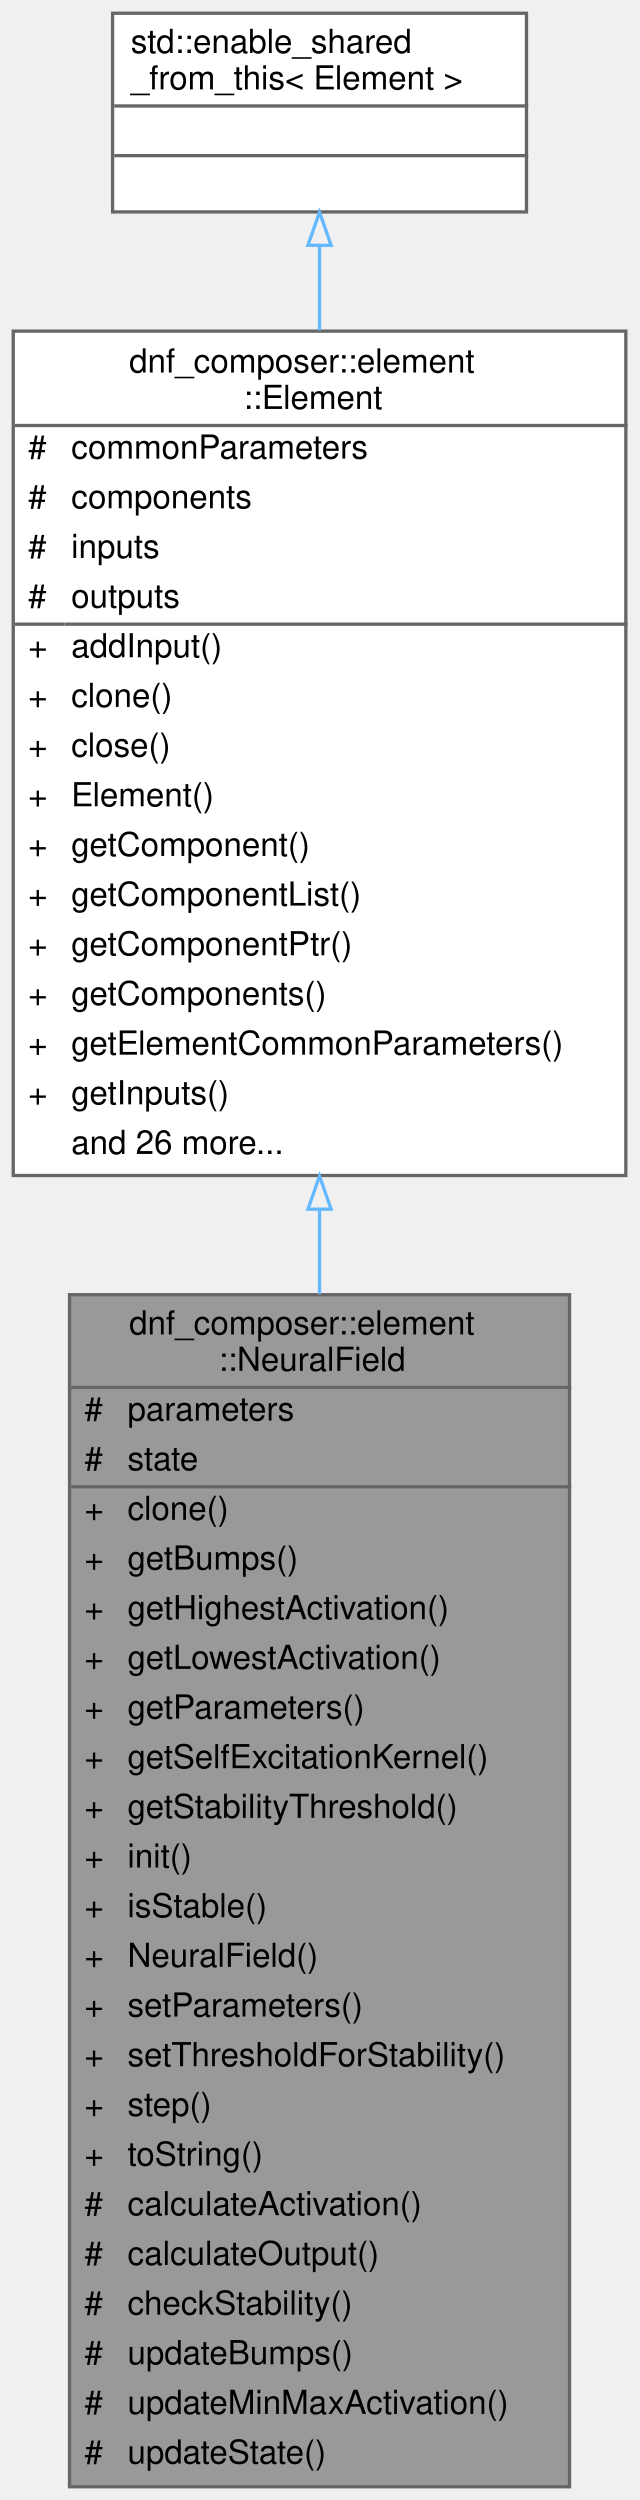
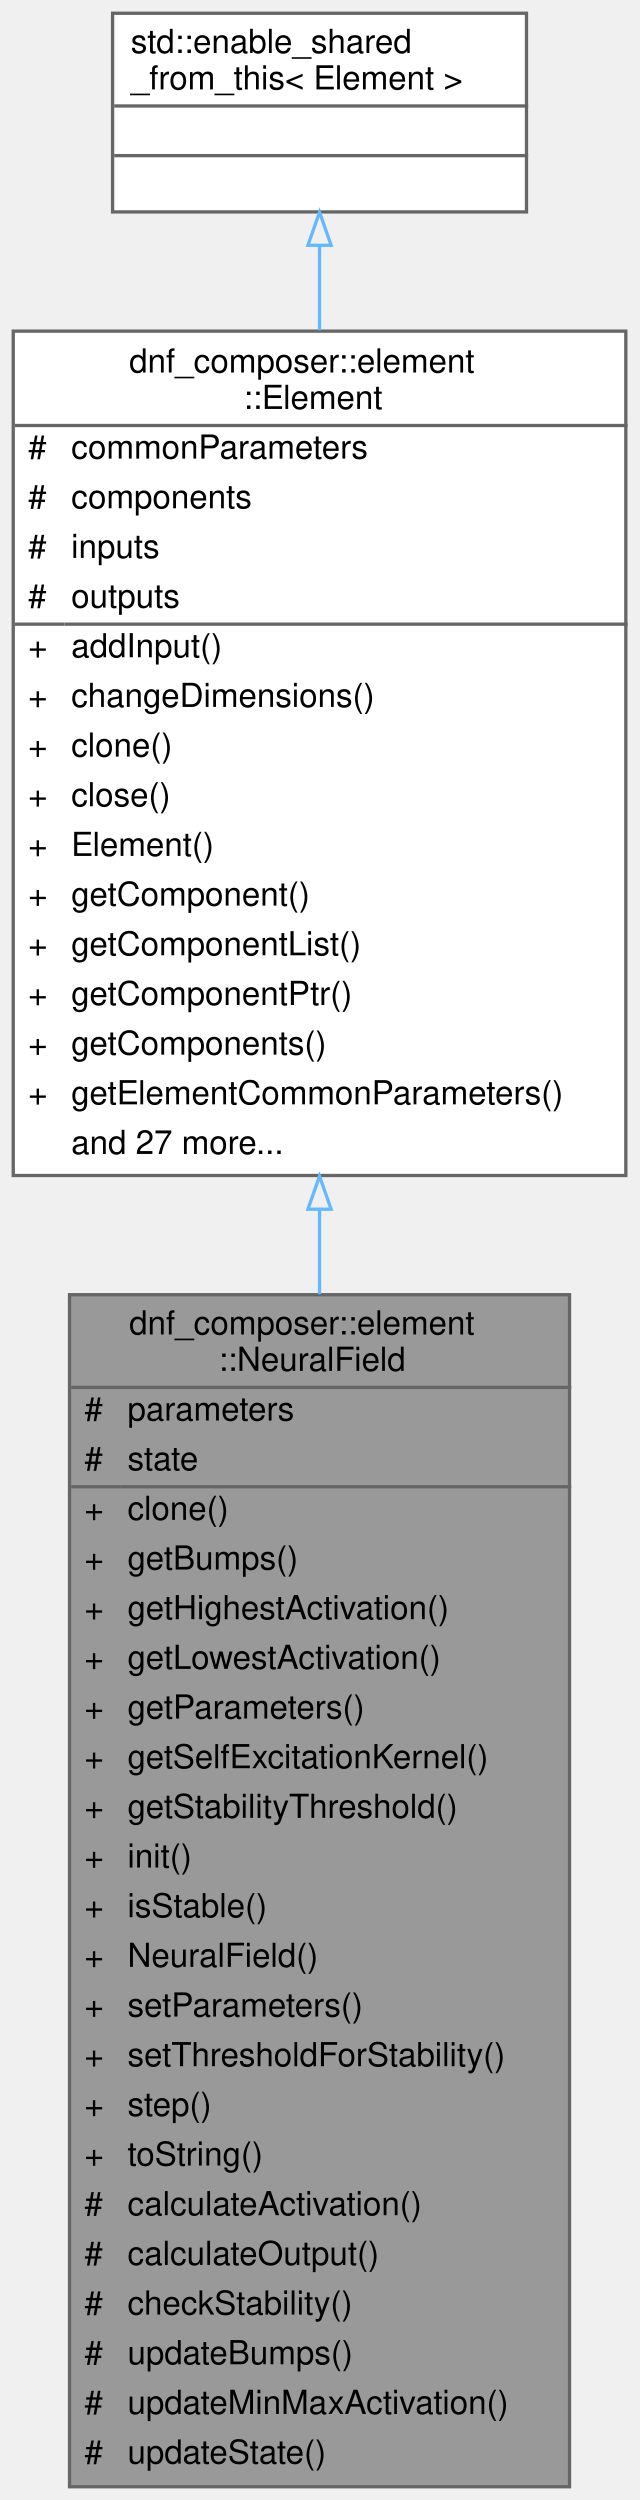
<svg xmlns="http://www.w3.org/2000/svg" xmlns:xlink="http://www.w3.org/1999/xlink" width="193pt" height="755pt" viewBox="0.00 0.00 193.00 755.00">
  <g id="graph0" class="graph" transform="scale(1 1) rotate(0) translate(4 751)">
    <g id="Node000001" class="node">
      <g id="a_Node000001">
        <a xlink:title="Continuous attractor neural field — the core DFT building block.">
          <polygon fill="#999999" stroke="transparent" points="168,-360 17,-360 17,0 168,0 168,-360" />
          <text text-anchor="start" x="35" y="-348" font-family="Helvetica,sans-Serif" font-size="10.00">dnf_composer::element</text>
          <text text-anchor="start" x="62" y="-337" font-family="Helvetica,sans-Serif" font-size="10.00">::NeuralField</text>
          <text text-anchor="start" x="21.5" y="-322" font-family="Helvetica,sans-Serif" font-size="10.00">#</text>
          <text text-anchor="start" x="34.5" y="-322" font-family="Helvetica,sans-Serif" font-size="10.00">parameters</text>
          <text text-anchor="start" x="21.5" y="-307" font-family="Helvetica,sans-Serif" font-size="10.00">#</text>
          <text text-anchor="start" x="34.5" y="-307" font-family="Helvetica,sans-Serif" font-size="10.00">state</text>
          <text text-anchor="start" x="21.5" y="-292" font-family="Helvetica,sans-Serif" font-size="10.00">+</text>
          <text text-anchor="start" x="34.5" y="-292" font-family="Helvetica,sans-Serif" font-size="10.00">clone()</text>
          <text text-anchor="start" x="21.5" y="-277" font-family="Helvetica,sans-Serif" font-size="10.00">+</text>
          <text text-anchor="start" x="34.5" y="-277" font-family="Helvetica,sans-Serif" font-size="10.00">getBumps()</text>
          <text text-anchor="start" x="21.5" y="-262" font-family="Helvetica,sans-Serif" font-size="10.00">+</text>
          <text text-anchor="start" x="34.5" y="-262" font-family="Helvetica,sans-Serif" font-size="10.00">getHighestActivation()</text>
          <text text-anchor="start" x="21.5" y="-247" font-family="Helvetica,sans-Serif" font-size="10.00">+</text>
          <text text-anchor="start" x="34.5" y="-247" font-family="Helvetica,sans-Serif" font-size="10.00">getLowestActivation()</text>
          <text text-anchor="start" x="21.5" y="-232" font-family="Helvetica,sans-Serif" font-size="10.00">+</text>
          <text text-anchor="start" x="34.5" y="-232" font-family="Helvetica,sans-Serif" font-size="10.00">getParameters()</text>
          <text text-anchor="start" x="21.5" y="-217" font-family="Helvetica,sans-Serif" font-size="10.00">+</text>
          <text text-anchor="start" x="34.5" y="-217" font-family="Helvetica,sans-Serif" font-size="10.00">getSelfExcitationKernel()</text>
          <text text-anchor="start" x="21.5" y="-202" font-family="Helvetica,sans-Serif" font-size="10.00">+</text>
          <text text-anchor="start" x="34.5" y="-202" font-family="Helvetica,sans-Serif" font-size="10.00">getStabilityThreshold()</text>
          <text text-anchor="start" x="21.5" y="-187" font-family="Helvetica,sans-Serif" font-size="10.00">+</text>
          <text text-anchor="start" x="34.5" y="-187" font-family="Helvetica,sans-Serif" font-size="10.00">init()</text>
          <text text-anchor="start" x="21.5" y="-172" font-family="Helvetica,sans-Serif" font-size="10.00">+</text>
          <text text-anchor="start" x="34.5" y="-172" font-family="Helvetica,sans-Serif" font-size="10.00">isStable()</text>
          <text text-anchor="start" x="21.5" y="-157" font-family="Helvetica,sans-Serif" font-size="10.00">+</text>
          <text text-anchor="start" x="34.5" y="-157" font-family="Helvetica,sans-Serif" font-size="10.00">NeuralField()</text>
          <text text-anchor="start" x="21.5" y="-142" font-family="Helvetica,sans-Serif" font-size="10.00">+</text>
          <text text-anchor="start" x="34.5" y="-142" font-family="Helvetica,sans-Serif" font-size="10.00">setParameters()</text>
          <text text-anchor="start" x="21.5" y="-127" font-family="Helvetica,sans-Serif" font-size="10.00">+</text>
          <text text-anchor="start" x="34.5" y="-127" font-family="Helvetica,sans-Serif" font-size="10.00">setThresholdForStability()</text>
          <text text-anchor="start" x="21.5" y="-112" font-family="Helvetica,sans-Serif" font-size="10.00">+</text>
          <text text-anchor="start" x="34.5" y="-112" font-family="Helvetica,sans-Serif" font-size="10.00">step()</text>
          <text text-anchor="start" x="21.5" y="-97" font-family="Helvetica,sans-Serif" font-size="10.00">+</text>
          <text text-anchor="start" x="34.5" y="-97" font-family="Helvetica,sans-Serif" font-size="10.00">toString()</text>
          <text text-anchor="start" x="21.5" y="-82" font-family="Helvetica,sans-Serif" font-size="10.00">#</text>
          <text text-anchor="start" x="34.5" y="-82" font-family="Helvetica,sans-Serif" font-size="10.00">calculateActivation()</text>
          <text text-anchor="start" x="21.5" y="-67" font-family="Helvetica,sans-Serif" font-size="10.00">#</text>
          <text text-anchor="start" x="34.5" y="-67" font-family="Helvetica,sans-Serif" font-size="10.00">calculateOutput()</text>
          <text text-anchor="start" x="21.5" y="-52" font-family="Helvetica,sans-Serif" font-size="10.00">#</text>
          <text text-anchor="start" x="34.5" y="-52" font-family="Helvetica,sans-Serif" font-size="10.00">checkStability()</text>
          <text text-anchor="start" x="21.5" y="-37" font-family="Helvetica,sans-Serif" font-size="10.00">#</text>
          <text text-anchor="start" x="34.5" y="-37" font-family="Helvetica,sans-Serif" font-size="10.00">updateBumps()</text>
          <text text-anchor="start" x="21.5" y="-22" font-family="Helvetica,sans-Serif" font-size="10.00">#</text>
          <text text-anchor="start" x="34.5" y="-22" font-family="Helvetica,sans-Serif" font-size="10.00">updateMinMaxActivation()</text>
          <text text-anchor="start" x="21.5" y="-7" font-family="Helvetica,sans-Serif" font-size="10.00">#</text>
          <text text-anchor="start" x="34.5" y="-7" font-family="Helvetica,sans-Serif" font-size="10.00">updateState()</text>
          <polygon fill="#666666" stroke="#666666" points="17.5,-332 17.5,-332 168.5,-332 168.5,-332 17.5,-332" />
          <polygon fill="#666666" stroke="#666666" points="17.5,-302 17.5,-302 32.5,-302 32.5,-302 17.5,-302" />
          <polygon fill="#666666" stroke="#666666" points="32.5,-302 32.5,-302 168.5,-302 168.5,-302 32.5,-302" />
          <polygon fill="none" stroke="#666666" points="17,0 17,-360 168,-360 168,0 17,0" />
        </a>
      </g>
    </g>
    <g id="Node000002" class="node">
      <g id="a_Node000002">
        <a xlink:href="classdnf__composer_1_1element_1_1Element.html" target="_top" xlink:title="Abstract base class for all simulation elements.">
          <polygon fill="white" stroke="transparent" points="185,-651 0,-651 0,-396 185,-396 185,-651" />
          <text text-anchor="start" x="35" y="-638.5" font-family="Helvetica,sans-Serif" font-size="10.00">dnf_composer::element</text>
          <text text-anchor="start" x="69.5" y="-627.5" font-family="Helvetica,sans-Serif" font-size="10.00">::Element</text>
          <text text-anchor="start" x="4.5" y="-612.5" font-family="Helvetica,sans-Serif" font-size="10.00">#</text>
          <text text-anchor="start" x="17.5" y="-612.5" font-family="Helvetica,sans-Serif" font-size="10.00">commonParameters</text>
          <text text-anchor="start" x="4.5" y="-597.5" font-family="Helvetica,sans-Serif" font-size="10.00">#</text>
          <text text-anchor="start" x="17.5" y="-597.5" font-family="Helvetica,sans-Serif" font-size="10.00">components</text>
          <text text-anchor="start" x="4.5" y="-582.5" font-family="Helvetica,sans-Serif" font-size="10.00">#</text>
          <text text-anchor="start" x="17.5" y="-582.5" font-family="Helvetica,sans-Serif" font-size="10.00">inputs</text>
          <text text-anchor="start" x="4.5" y="-567.5" font-family="Helvetica,sans-Serif" font-size="10.00">#</text>
          <text text-anchor="start" x="17.5" y="-567.5" font-family="Helvetica,sans-Serif" font-size="10.00">outputs</text>
          <text text-anchor="start" x="4.5" y="-552.5" font-family="Helvetica,sans-Serif" font-size="10.00">+</text>
          <text text-anchor="start" x="17.5" y="-552.5" font-family="Helvetica,sans-Serif" font-size="10.00">addInput()</text>
          <text text-anchor="start" x="4.5" y="-537.5" font-family="Helvetica,sans-Serif" font-size="10.00">+</text>
-           <text text-anchor="start" x="17.5" y="-537.5" font-family="Helvetica,sans-Serif" font-size="10.00">clone()</text>
+           <text text-anchor="start" x="17.5" y="-537.5" font-family="Helvetica,sans-Serif" font-size="10.00">changeDimensions()</text>
          <text text-anchor="start" x="4.5" y="-522.5" font-family="Helvetica,sans-Serif" font-size="10.00">+</text>
-           <text text-anchor="start" x="17.5" y="-522.5" font-family="Helvetica,sans-Serif" font-size="10.00">close()</text>
+           <text text-anchor="start" x="17.5" y="-522.5" font-family="Helvetica,sans-Serif" font-size="10.00">clone()</text>
          <text text-anchor="start" x="4.5" y="-507.5" font-family="Helvetica,sans-Serif" font-size="10.00">+</text>
-           <text text-anchor="start" x="17.5" y="-507.5" font-family="Helvetica,sans-Serif" font-size="10.00">Element()</text>
+           <text text-anchor="start" x="17.5" y="-507.5" font-family="Helvetica,sans-Serif" font-size="10.00">close()</text>
          <text text-anchor="start" x="4.5" y="-492.5" font-family="Helvetica,sans-Serif" font-size="10.00">+</text>
-           <text text-anchor="start" x="17.5" y="-492.5" font-family="Helvetica,sans-Serif" font-size="10.00">getComponent()</text>
+           <text text-anchor="start" x="17.5" y="-492.5" font-family="Helvetica,sans-Serif" font-size="10.00">Element()</text>
          <text text-anchor="start" x="4.5" y="-477.5" font-family="Helvetica,sans-Serif" font-size="10.00">+</text>
-           <text text-anchor="start" x="17.5" y="-477.5" font-family="Helvetica,sans-Serif" font-size="10.00">getComponentList()</text>
+           <text text-anchor="start" x="17.5" y="-477.5" font-family="Helvetica,sans-Serif" font-size="10.00">getComponent()</text>
          <text text-anchor="start" x="4.5" y="-462.5" font-family="Helvetica,sans-Serif" font-size="10.00">+</text>
-           <text text-anchor="start" x="17.5" y="-462.5" font-family="Helvetica,sans-Serif" font-size="10.00">getComponentPtr()</text>
+           <text text-anchor="start" x="17.5" y="-462.5" font-family="Helvetica,sans-Serif" font-size="10.00">getComponentList()</text>
          <text text-anchor="start" x="4.5" y="-447.5" font-family="Helvetica,sans-Serif" font-size="10.00">+</text>
-           <text text-anchor="start" x="17.5" y="-447.5" font-family="Helvetica,sans-Serif" font-size="10.00">getComponents()</text>
+           <text text-anchor="start" x="17.5" y="-447.5" font-family="Helvetica,sans-Serif" font-size="10.00">getComponentPtr()</text>
          <text text-anchor="start" x="4.5" y="-432.5" font-family="Helvetica,sans-Serif" font-size="10.00">+</text>
-           <text text-anchor="start" x="17.5" y="-432.5" font-family="Helvetica,sans-Serif" font-size="10.00">getElementCommonParameters()</text>
+           <text text-anchor="start" x="17.5" y="-432.5" font-family="Helvetica,sans-Serif" font-size="10.00">getComponents()</text>
          <text text-anchor="start" x="4.5" y="-417.5" font-family="Helvetica,sans-Serif" font-size="10.00">+</text>
-           <text text-anchor="start" x="17.5" y="-417.5" font-family="Helvetica,sans-Serif" font-size="10.00">getInputs()</text>
-           <text text-anchor="start" x="17.5" y="-402.5" font-family="Helvetica,sans-Serif" font-size="10.00">and 26 more...</text>
+           <text text-anchor="start" x="17.5" y="-417.5" font-family="Helvetica,sans-Serif" font-size="10.00">getElementCommonParameters()</text>
+           <text text-anchor="start" x="17.5" y="-402.5" font-family="Helvetica,sans-Serif" font-size="10.00">and 27 more...</text>
          <polygon fill="#666666" stroke="#666666" points="0.5,-622.5 0.5,-622.5 185.5,-622.5 185.5,-622.5 0.5,-622.5" />
          <polygon fill="#666666" stroke="#666666" points="0.5,-562.5 0.5,-562.5 15.5,-562.5 15.5,-562.5 0.5,-562.5" />
          <polygon fill="#666666" stroke="#666666" points="15.5,-562.5 15.5,-562.5 185.5,-562.5 185.5,-562.5 15.5,-562.5" />
          <polygon fill="none" stroke="#666666" points="0,-396 0,-651 185,-651 185,-396 0,-396" />
        </a>
      </g>
    </g>
    <g id="edge1_Node000001_Node000002" class="edge">
      <g id="a_edge1_Node000001_Node000002">
        <a xlink:title=" ">
          <path fill="none" stroke="#63b8ff" d="M92.5,-385.63C92.5,-377.23 92.5,-368.7 92.5,-360.16" />
          <polygon fill="none" stroke="#63b8ff" points="89,-385.82 92.5,-395.82 96,-385.82 89,-385.82" />
        </a>
      </g>
    </g>
    <g id="Node000003" class="node">
      <g id="a_Node000003">
        <a xlink:title=" ">
          <polygon fill="white" stroke="transparent" points="155,-747 30,-747 30,-687 155,-687 155,-747" />
          <text text-anchor="start" x="35.5" y="-735" font-family="Helvetica,sans-Serif" font-size="10.00">std::enable_shared</text>
          <text text-anchor="start" x="35.5" y="-724" font-family="Helvetica,sans-Serif" font-size="10.00">_from_this&lt; Element &gt;</text>
          <text text-anchor="start" x="91" y="-709" font-family="Helvetica,sans-Serif" font-size="10.00"> </text>
          <text text-anchor="start" x="91" y="-694" font-family="Helvetica,sans-Serif" font-size="10.00"> </text>
          <polygon fill="#666666" stroke="#666666" points="30.5,-719 30.5,-719 155.5,-719 155.5,-719 30.5,-719" />
          <polygon fill="#666666" stroke="#666666" points="30.5,-704 30.5,-704 155.5,-704 155.5,-704 30.5,-704" />
          <polygon fill="none" stroke="#666666" points="30,-687 30,-747 155,-747 155,-687 30,-687" />
        </a>
      </g>
    </g>
    <g id="edge2_Node000002_Node000003" class="edge">
      <g id="a_edge2_Node000002_Node000003">
        <a xlink:title=" ">
          <path fill="none" stroke="#63b8ff" d="M92.5,-676.74C92.5,-668.9 92.5,-660.27 92.5,-651.23" />
          <polygon fill="none" stroke="#63b8ff" points="89,-676.92 92.5,-686.92 96,-676.92 89,-676.92" />
        </a>
      </g>
    </g>
  </g>
</svg>
